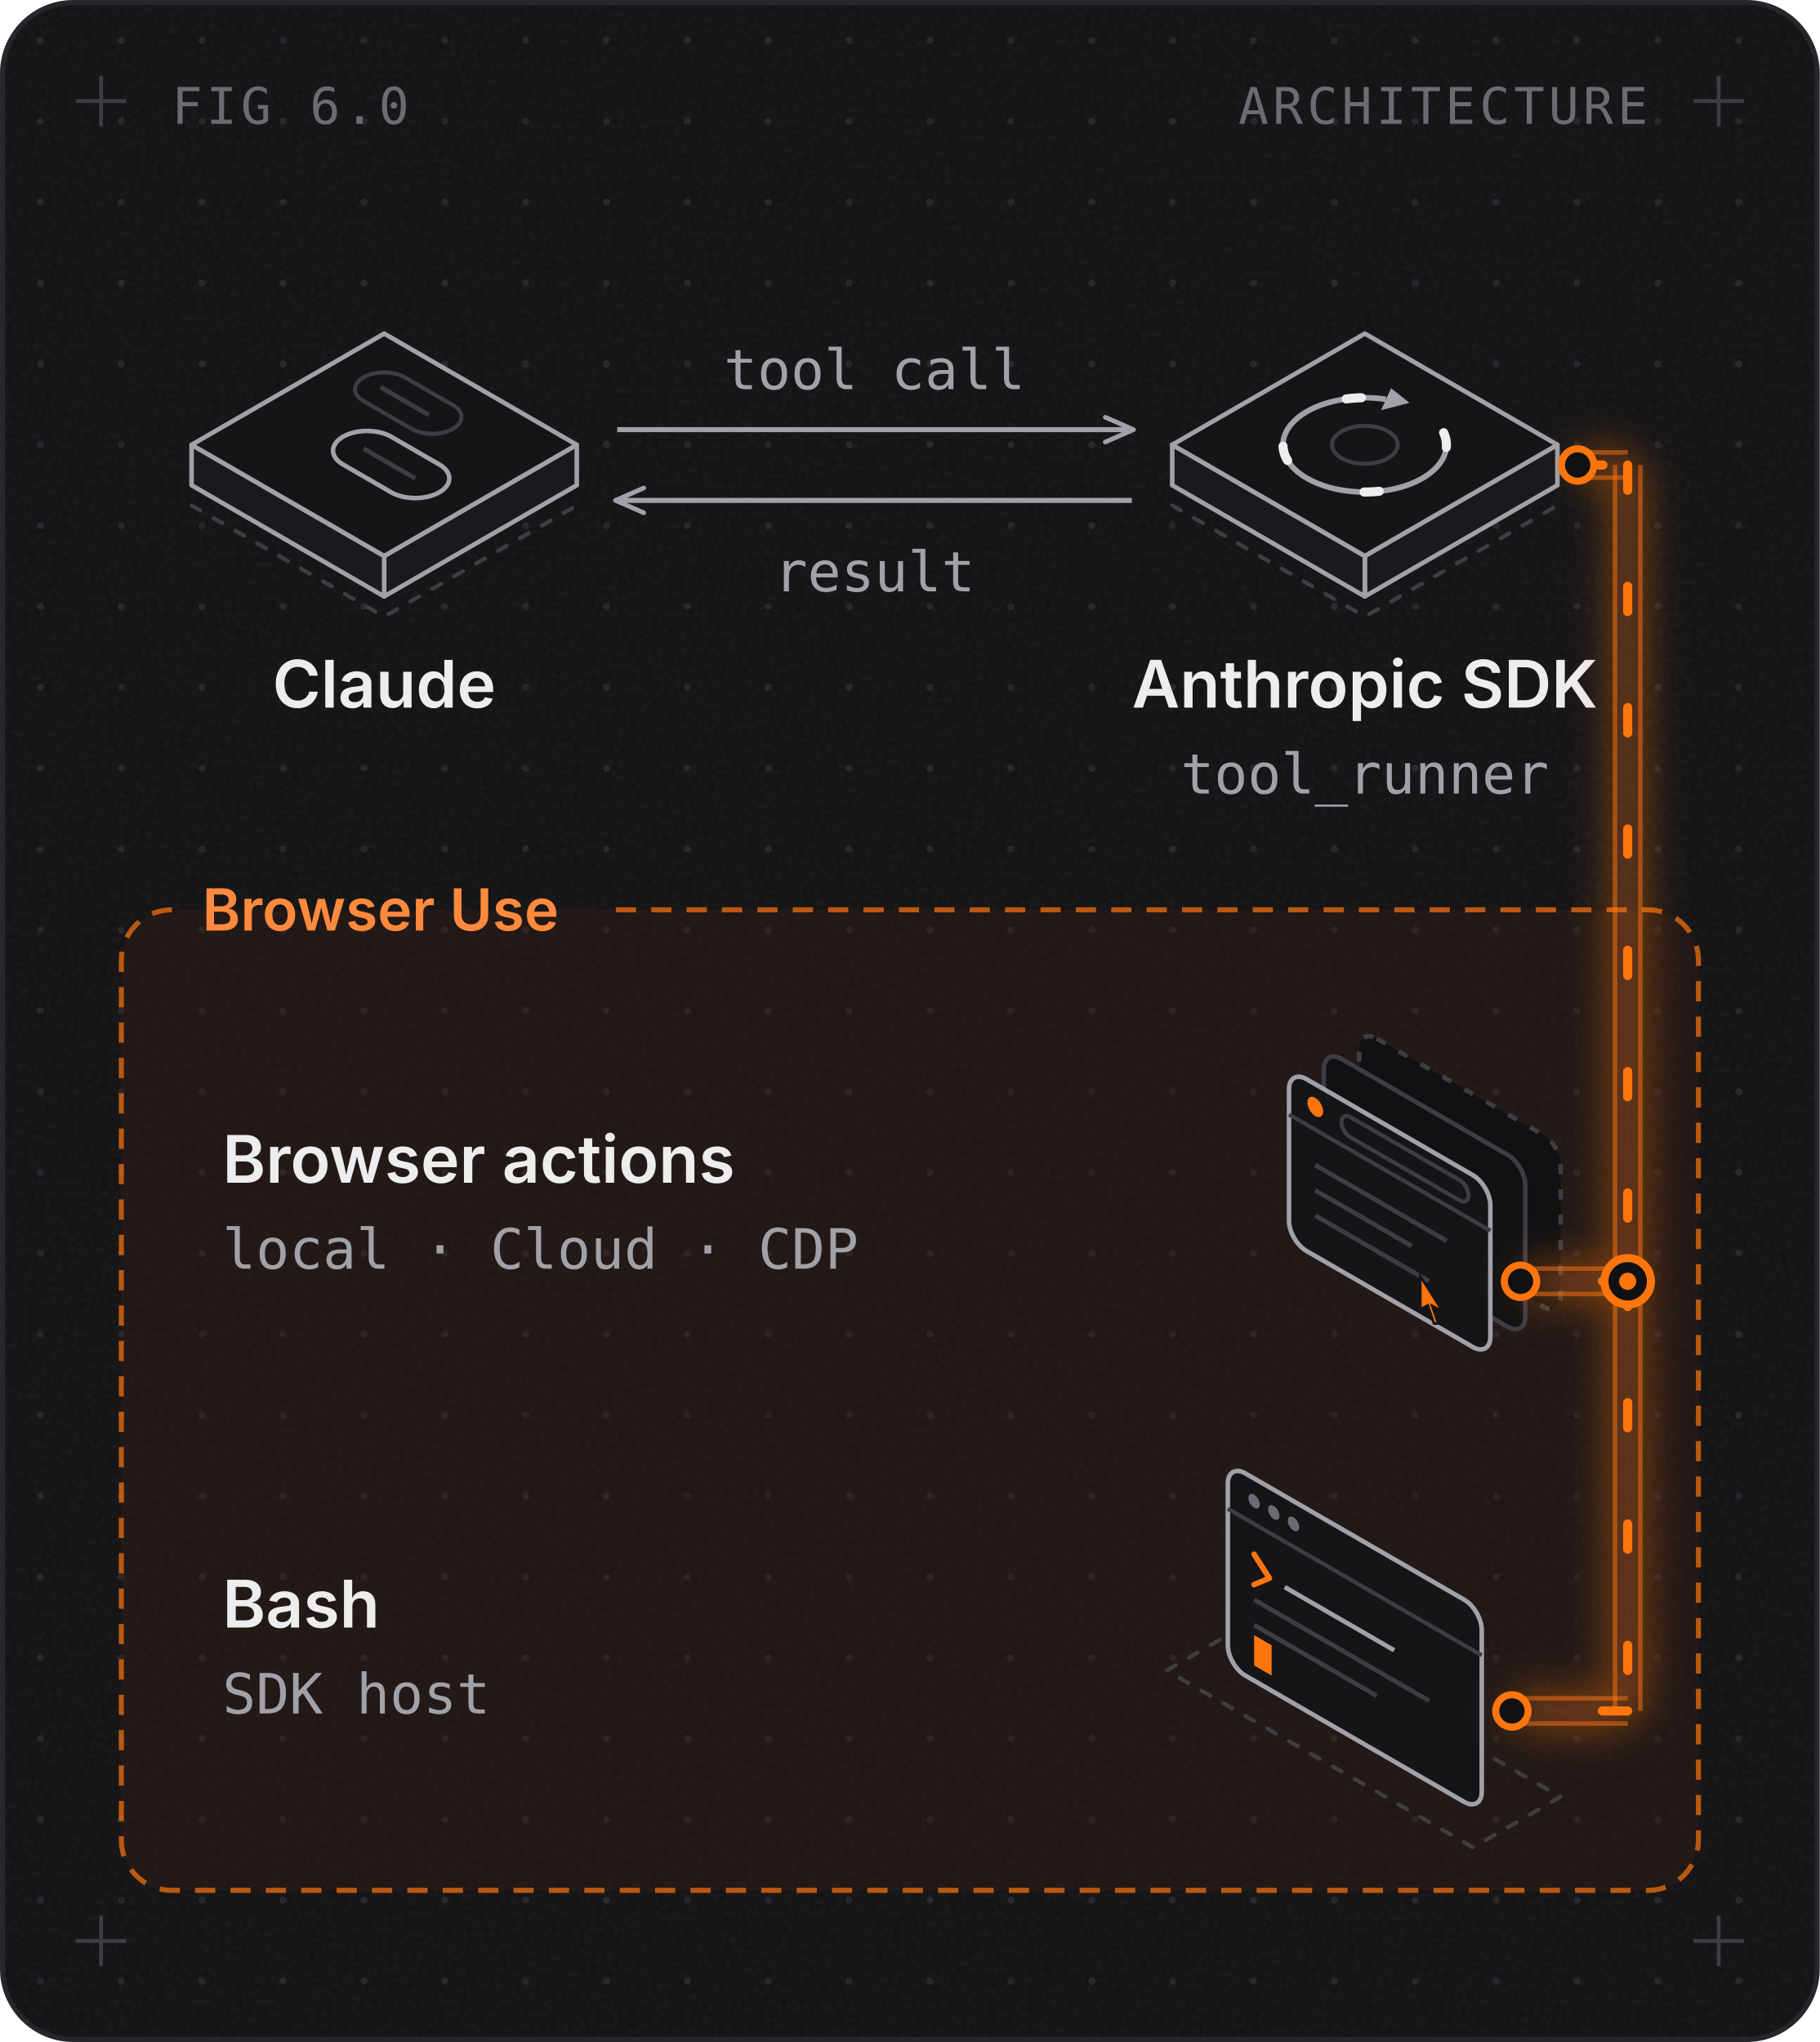
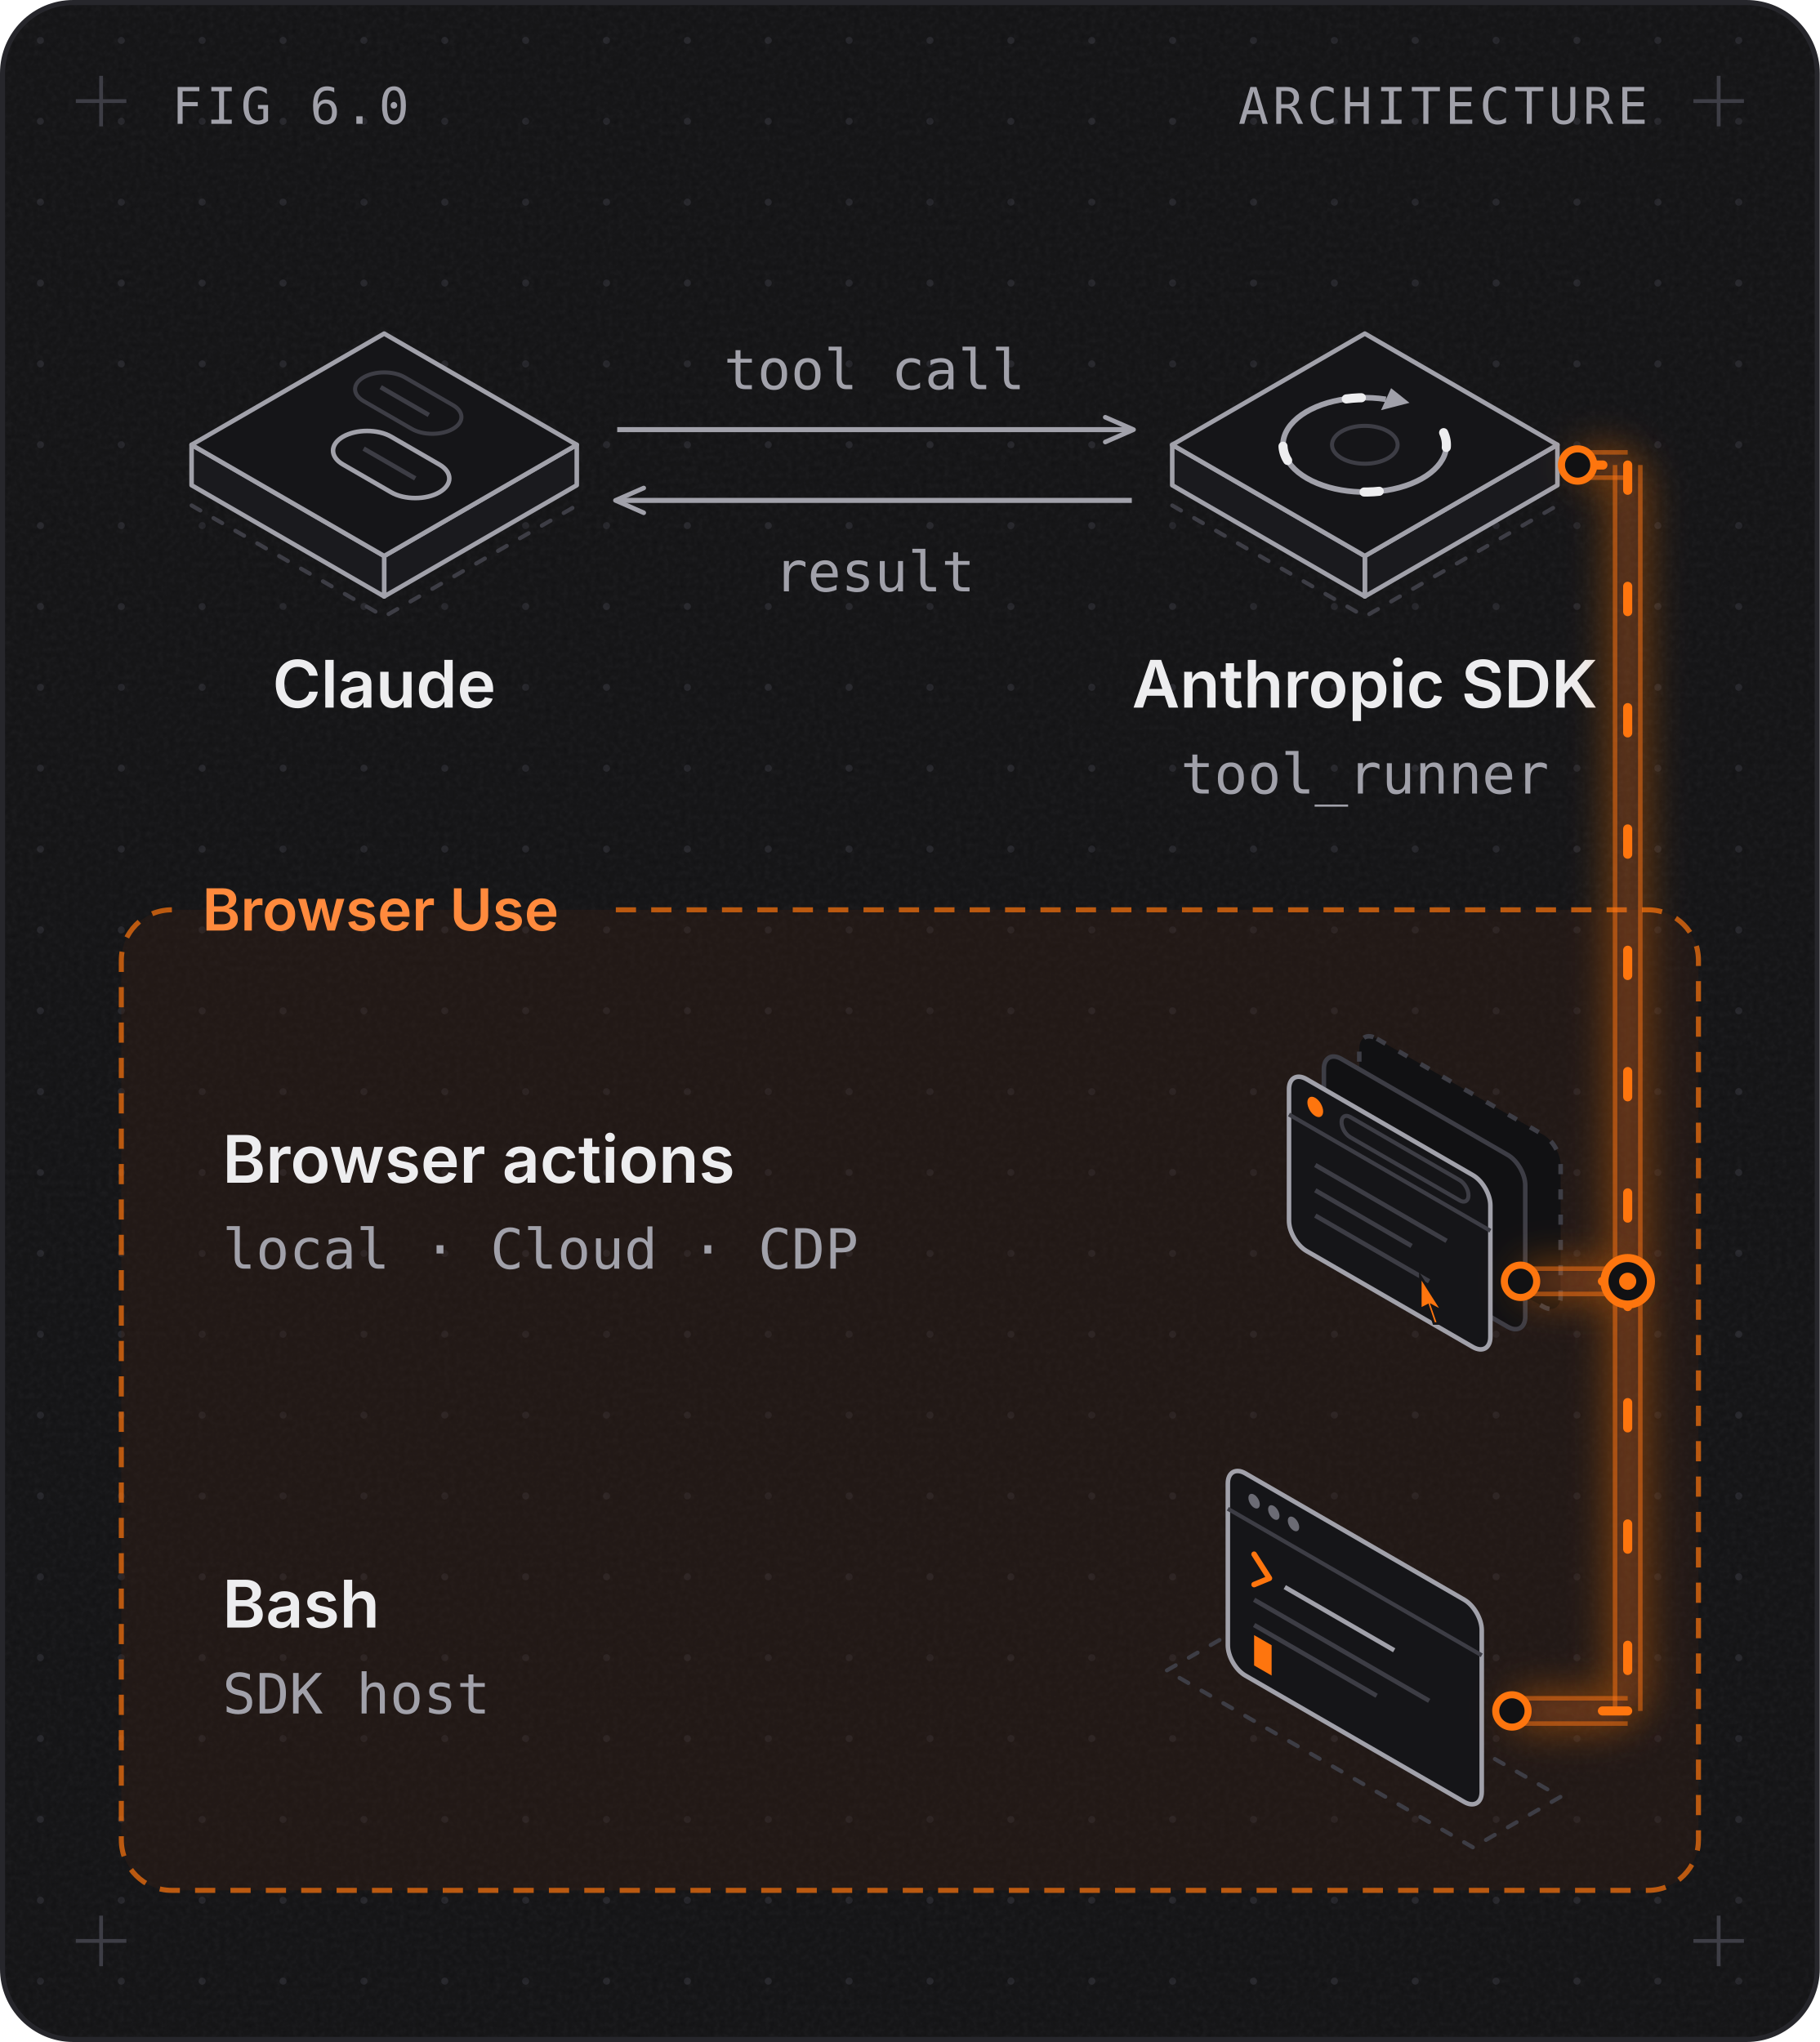
<svg xmlns="http://www.w3.org/2000/svg" viewBox="0 0 360 404" width="360" height="404" role="img" aria-labelledby="t d" fill="none">
  <style>.s{font-family:Geist, Inter, -apple-system, BlinkMacSystemFont, 'Segoe UI', Helvetica, Arial, sans-serif}.m{font-family:'Geist Mono', ui-monospace, SFMono-Regular, Menlo, monospace}text{font-kerning:normal}@keyframes fl{to{stroke-dashoffset:-24}}@keyframes spin{to{stroke-dashoffset:-20}}@keyframes blink{0%,49%{fill-opacity:1}50%,100%{fill-opacity:0}}@keyframes live{0%,100%{fill-opacity:1}50%{fill-opacity:.25}}@media (prefers-reduced-motion:no-preference){.pk{animation:fl 1.2s linear infinite}.spin{animation:spin 1.6s linear infinite}.blink{animation:blink 1.1s steps(1) infinite}.live{animation:live 1.8s ease-in-out infinite}}</style>
  <defs>
    <pattern id="dots" width="16" height="16" patternUnits="userSpaceOnUse">
      <circle cx="8" cy="8" r="0.7" fill="#232328" />
    </pattern>
    <filter id="grain" x="0" y="0" width="100%" height="100%">
      <feTurbulence type="fractalNoise" baseFrequency="0.9" numOctaves="2" seed="7" stitchTiles="stitch" />
      <feColorMatrix values="0 0 0 0 0.5  0 0 0 0 0.5  0 0 0 0 0.5  0 0 0 0.07 0" />
    </filter>
    <clipPath id="card">
      <rect x="0.5" y="0.5" width="359" height="403" rx="14" />
    </clipPath>
    <marker id="ah" viewBox="0 0 10 10" refX="8.5" refY="5" markerWidth="7" markerHeight="7" orient="auto-start-reverse">
      <path d="M1 1.5 L9 5 L1 8.5" stroke="#A1A1AA" stroke-width="1.3" fill="none" stroke-linejoin="round" stroke-linecap="round" />
    </marker>
    <filter id="glow" filterUnits="userSpaceOnUse" x="0" y="0" width="360" height="404">
      <feGaussianBlur stdDeviation="4" />
    </filter>
  </defs>
  <rect x="0.5" y="0.5" width="359" height="403" rx="14" fill="#111113" />
  <g clip-path="url(#card)">
    <rect width="360" height="404" fill="url(#dots)" />
    <rect width="360" height="404" filter="url(#grain)" />
  </g>
  <rect x="0.5" y="0.5" width="359" height="403" rx="14" fill="none" stroke="#26262B" />
  <path d="M15 20h10M20 15v10" stroke="#3D3D45" stroke-width="0.75" />
  <path d="M335 20h10M340 15v10" stroke="#3D3D45" stroke-width="0.75" />
  <path d="M15 384h10M20 379v10" stroke="#3D3D45" stroke-width="0.75" />
  <path d="M335 384h10M340 379v10" stroke="#3D3D45" stroke-width="0.75" />
-   <text x="34.0" y="24.5" font-size="10" fill="#6B6B74" letter-spacing="0.08em" class="m">FIG 6.0</text>
-   <text x="326.0" y="24.5" font-size="10" fill="#6B6B74" text-anchor="end" letter-spacing="0.08em" class="m">ARCHITECTURE</text>
+   <text x="34.0" y="24.5" font-size="10" fill="#A1A1AA" letter-spacing="0.08em" class="m">FIG 6.0</text>
+   <text x="326.0" y="24.5" font-size="10" fill="#A1A1AA" text-anchor="end" letter-spacing="0.08em" class="m">ARCHITECTURE</text>
  <polyline points="37.9,100.0 76.0,122.0 114.1,100.0" stroke="#3D3D45" stroke-width="0.8" stroke-dasharray="2 3" stroke-linejoin="round" stroke-linecap="round" />
  <polygon points="114.1,88.0 76.0,110.0 76.0,118.0 114.1,96.0" fill="#1A1A1E" stroke="#A1A1AA" stroke-width="0.9" stroke-linejoin="round" stroke-linecap="round" />
  <polygon points="37.9,88.0 76.0,110.0 76.0,118.0 37.9,96.0" fill="#1A1A1E" stroke="#A1A1AA" stroke-width="0.9" stroke-linejoin="round" stroke-linecap="round" />
  <polygon points="76.0,66.0 114.1,88.0 76.0,110.0 37.9,88.0" fill="#151518" stroke="#A1A1AA" stroke-width="0.9" stroke-linejoin="round" stroke-linecap="round" />
  <g transform="matrix(0.866,0.5,-0.866,0.5,76.0,66.0)">
    <rect x="6.3" y="6.3" width="20.4" height="9.4" rx="4.7" stroke="#3D3D45" stroke-width="0.8" vector-effect="non-scaling-stroke" />
    <rect x="15.7" y="19.6" width="22.0" height="11.0" rx="5.5" stroke="#A1A1AA" stroke-width="0.9" vector-effect="non-scaling-stroke" />
    <line x1="20.4" y1="25.1" x2="32.2" y2="25.1" stroke="#3D3D45" stroke-width="0.9" vector-effect="non-scaling-stroke" />
    <line x1="10.2" y1="11.0" x2="21.2" y2="11.0" stroke="#3D3D45" stroke-width="0.9" vector-effect="non-scaling-stroke" />
  </g>
  <polyline points="231.9,100.0 270.0,122.0 308.1,100.0" stroke="#3D3D45" stroke-width="0.8" stroke-dasharray="2 3" stroke-linejoin="round" stroke-linecap="round" />
  <polygon points="308.1,88.0 270.0,110.0 270.0,118.0 308.1,96.0" fill="#1A1A1E" stroke="#A1A1AA" stroke-width="0.9" stroke-linejoin="round" stroke-linecap="round" />
  <polygon points="231.9,88.0 270.0,110.0 270.0,118.0 231.9,96.0" fill="#1A1A1E" stroke="#A1A1AA" stroke-width="0.9" stroke-linejoin="round" stroke-linecap="round" />
  <polygon points="270.0,66.0 308.1,88.0 270.0,110.0 231.9,88.0" fill="#151518" stroke="#A1A1AA" stroke-width="0.9" stroke-linejoin="round" stroke-linecap="round" />
  <g transform="matrix(0.866,0.5,-0.866,0.5,270.0,66.0)">
    <circle cx="22.0" cy="22.0" r="5.3" stroke="#3D3D45" stroke-width="0.8" vector-effect="non-scaling-stroke" />
    <path d="M28.6 10.6A13.2 13.2 0 1 1 15.4 10.6" stroke="#A1A1AA" stroke-width="1.1" vector-effect="non-scaling-stroke" />
    <path class="spin" d="M28.6 10.6A13.2 13.2 0 1 1 15.4 10.6" stroke="#EDEDEF" stroke-width="1.8" stroke-dasharray="3 17" stroke-linecap="round" vector-effect="non-scaling-stroke" />
    <polygon points="18.8,8.6 13.8,7.8 17.0,13.3" fill="#A1A1AA" />
  </g>
  <text x="76.0" y="140.0" font-size="13" fill="#EDEDEF" font-weight="600" text-anchor="middle" class="s">Claude</text>
  <text x="270.0" y="140.0" font-size="13" fill="#EDEDEF" font-weight="600" text-anchor="middle" class="s">Anthropic SDK</text>
  <text x="270.0" y="157.0" font-size="11" fill="#A1A1AA" text-anchor="middle" class="m">tool_runner</text>
  <line x1="122.1" y1="85.0" x2="223.9" y2="85.0" stroke="#A1A1AA" stroke-width="1" marker-end="url(#ah)" />
  <line x1="223.9" y1="99.0" x2="122.1" y2="99.0" stroke="#A1A1AA" stroke-width="1" marker-end="url(#ah)" />
  <text x="173.0" y="77.0" font-size="11" fill="#A1A1AA" text-anchor="middle" class="m">tool call</text>
  <text x="173.0" y="117.0" font-size="11" fill="#A1A1AA" text-anchor="middle" class="m">result</text>
  <rect x="24" y="180" width="312" height="194" rx="10" fill="#3A2214" fill-opacity=".35" />
  <path d="M34.0 180H34A10 10 0 0 0 24 190V364A10 10 0 0 0 34 374H326A10 10 0 0 0 336 364V190A10 10 0 0 0 326 180H121.7" stroke="#FE750E" stroke-opacity=".7" stroke-width="1" stroke-dasharray="4 3" />
  <text x="40.0" y="184.1" font-size="11.5" fill="#FF8A3D" font-weight="600" class="s">Browser Use</text>
  <g transform="matrix(0.866,0.5,0,1,268.9,237.5)">
    <rect x="0" y="-34" width="46" height="34" rx="4" fill="#111113" stroke="#3D3D45" stroke-width="0.9" stroke-dasharray="2 3" vector-effect="non-scaling-stroke" />
  </g>
  <g transform="matrix(0.866,0.5,0,1,261.9,241.5)">
    <rect x="0" y="-34" width="46" height="34" rx="4" fill="#111113" stroke="#3D3D45" stroke-width="0.9" vector-effect="non-scaling-stroke" />
  </g>
  <g transform="matrix(0.866,0.5,0,1,255.0,245.5)">
    <rect x="0" y="-34" width="46" height="34" rx="4" fill="#151518" stroke="#A1A1AA" stroke-width="0.9" vector-effect="non-scaling-stroke" />
    <line x1="0" y1="-25" x2="46" y2="-25" stroke="#3D3D45" stroke-width="0.8" vector-effect="non-scaling-stroke" />
    <circle class="live" cx="6" cy="-29.5" r="1.8" fill="#FE750E" />
    <rect x="12" y="-31.5" width="29" height="4" rx="2" stroke="#3D3D45" stroke-width="0.8" vector-effect="non-scaling-stroke" />
    <line x1="6" y1="-18" x2="36" y2="-18" stroke="#3D3D45" stroke-width="0.9" vector-effect="non-scaling-stroke" />
    <line x1="6" y1="-13" x2="28" y2="-13" stroke="#3D3D45" stroke-width="0.9" vector-effect="non-scaling-stroke" />
    <line x1="6" y1="-8" x2="32" y2="-8" stroke="#3D3D45" stroke-width="0.9" vector-effect="non-scaling-stroke" />
    <path d="M30 -8 l0 6.5 l1.7 -1.6 l1.4 2.9 l1 -.5 l-1.4 -2.8 l2.4 -.1z" fill="#FE750E" stroke="#151518" stroke-width="0.5" vector-effect="non-scaling-stroke" />
  </g>
  <polygon points="248.1,320.5 308.7,355.5 291.4,365.5 230.8,330.5" stroke="#3D3D45" stroke-width="0.8" stroke-dasharray="2 3" stroke-linejoin="round" stroke-linecap="round" />
  <g transform="matrix(0.866,0.5,0,1,242.9,329.5)">
    <rect x="0" y="-40" width="58" height="40" rx="4" fill="#151518" stroke="#A1A1AA" stroke-width="0.9" vector-effect="non-scaling-stroke" />
    <line x1="0" y1="-31" x2="58" y2="-31" stroke="#3D3D45" stroke-width="0.8" vector-effect="non-scaling-stroke" />
    <circle cx="6.0" cy="-35.5" r="1.3" fill="#6B6B74" />
    <circle cx="10.5" cy="-35.5" r="1.3" fill="#6B6B74" />
    <circle cx="15.0" cy="-35.5" r="1.3" fill="#6B6B74" />
    <path d="M6 -25 l3.5 3 l-3.5 3" stroke="#FE750E" stroke-width="1.1" stroke-linejoin="round" stroke-linecap="round" vector-effect="non-scaling-stroke" />
    <line x1="13" y1="-22" x2="38" y2="-22" stroke="#A1A1AA" stroke-width="0.9" vector-effect="non-scaling-stroke" />
    <line x1="6" y1="-16" x2="46" y2="-16" stroke="#3D3D45" stroke-width="0.9" vector-effect="non-scaling-stroke" />
    <line x1="6" y1="-11" x2="34" y2="-11" stroke="#3D3D45" stroke-width="0.9" vector-effect="non-scaling-stroke" />
    <rect class="blink" x="6" y="-9" width="4" height="6" fill="#FE750E" />
  </g>
  <text x="44.0" y="234.0" font-size="13" fill="#EDEDEF" font-weight="600" class="s">Browser actions</text>
  <text x="44.0" y="251.0" font-size="11" fill="#A1A1AA" class="m">local · Cloud · CDP</text>
  <text x="44.0" y="322.0" font-size="13" fill="#EDEDEF" font-weight="600" class="s">Bash</text>
  <text x="44.0" y="339.0" font-size="11" fill="#A1A1AA" class="m">SDK host</text>
  <rect x="312.1" y="89.0" width="9.9" height="6" rx="3" fill="#FE750E" fill-opacity="0.5" filter="url(#glow)" />
  <line x1="312.1" y1="89.5" x2="322.0" y2="89.5" stroke="#FE750E" stroke-width="0.9" stroke-opacity=".5" />
  <line x1="312.1" y1="94.5" x2="322.0" y2="94.5" stroke="#FE750E" stroke-width="0.9" stroke-opacity=".5" />
  <line class="pk" x1="312.1" y1="92.0" x2="322.0" y2="92.0" stroke="#FE750E" stroke-width="1.8" stroke-linecap="round" stroke-dasharray="5 19" />
  <rect x="319.0" y="92.0" width="6" height="161.5" rx="3" fill="#FE750E" fill-opacity="0.5" filter="url(#glow)" />
  <line x1="319.5" y1="92.0" x2="319.5" y2="253.5" stroke="#FE750E" stroke-width="0.9" stroke-opacity=".5" />
  <line x1="324.5" y1="92.0" x2="324.5" y2="253.5" stroke="#FE750E" stroke-width="0.9" stroke-opacity=".5" />
  <line class="pk" x1="322.0" y1="92.0" x2="322.0" y2="253.5" stroke="#FE750E" stroke-width="1.8" stroke-linecap="round" stroke-dasharray="5 19" />
  <rect x="300.8" y="250.5" width="21.2" height="6" rx="3" fill="#FE750E" fill-opacity="0.5" filter="url(#glow)" />
  <line x1="322.0" y1="251.0" x2="300.8" y2="251.0" stroke="#FE750E" stroke-width="0.9" stroke-opacity=".5" />
  <line x1="322.0" y1="256.0" x2="300.8" y2="256.0" stroke="#FE750E" stroke-width="0.9" stroke-opacity=".5" />
  <line class="pk" x1="322.0" y1="253.5" x2="300.8" y2="253.5" stroke="#FE750E" stroke-width="1.8" stroke-linecap="round" stroke-dasharray="5 19" />
  <rect x="319.0" y="253.5" width="6" height="85.0" rx="3" fill="#FE750E" fill-opacity="0.5" filter="url(#glow)" />
  <line x1="319.5" y1="253.5" x2="319.5" y2="338.5" stroke="#FE750E" stroke-width="0.9" stroke-opacity=".5" />
  <line x1="324.5" y1="253.5" x2="324.5" y2="338.5" stroke="#FE750E" stroke-width="0.9" stroke-opacity=".5" />
  <line class="pk" x1="322.0" y1="253.5" x2="322.0" y2="338.5" stroke="#FE750E" stroke-width="1.8" stroke-linecap="round" stroke-dasharray="5 19" />
  <rect x="299.1" y="335.5" width="22.9" height="6" rx="3" fill="#FE750E" fill-opacity="0.5" filter="url(#glow)" />
  <line x1="322.0" y1="336.0" x2="299.1" y2="336.0" stroke="#FE750E" stroke-width="0.9" stroke-opacity=".5" />
  <line x1="322.0" y1="341.0" x2="299.1" y2="341.0" stroke="#FE750E" stroke-width="0.9" stroke-opacity=".5" />
  <line class="pk" x1="322.0" y1="338.5" x2="299.1" y2="338.5" stroke="#FE750E" stroke-width="1.8" stroke-linecap="round" stroke-dasharray="5 19" />
  <circle cx="312.1" cy="92.0" r="3.2" fill="#111113" stroke="#FE750E" stroke-width="1.4" />
  <circle cx="322.0" cy="253.5" r="4.6" fill="#111113" stroke="#FE750E" stroke-width="1.6" />
  <circle cx="322.0" cy="253.5" r="1.7" fill="#FE750E" />
  <circle cx="300.8" cy="253.5" r="3.2" fill="#111113" stroke="#FE750E" stroke-width="1.4" />
  <circle cx="299.1" cy="338.5" r="3.2" fill="#111113" stroke="#FE750E" stroke-width="1.4" />
</svg>
